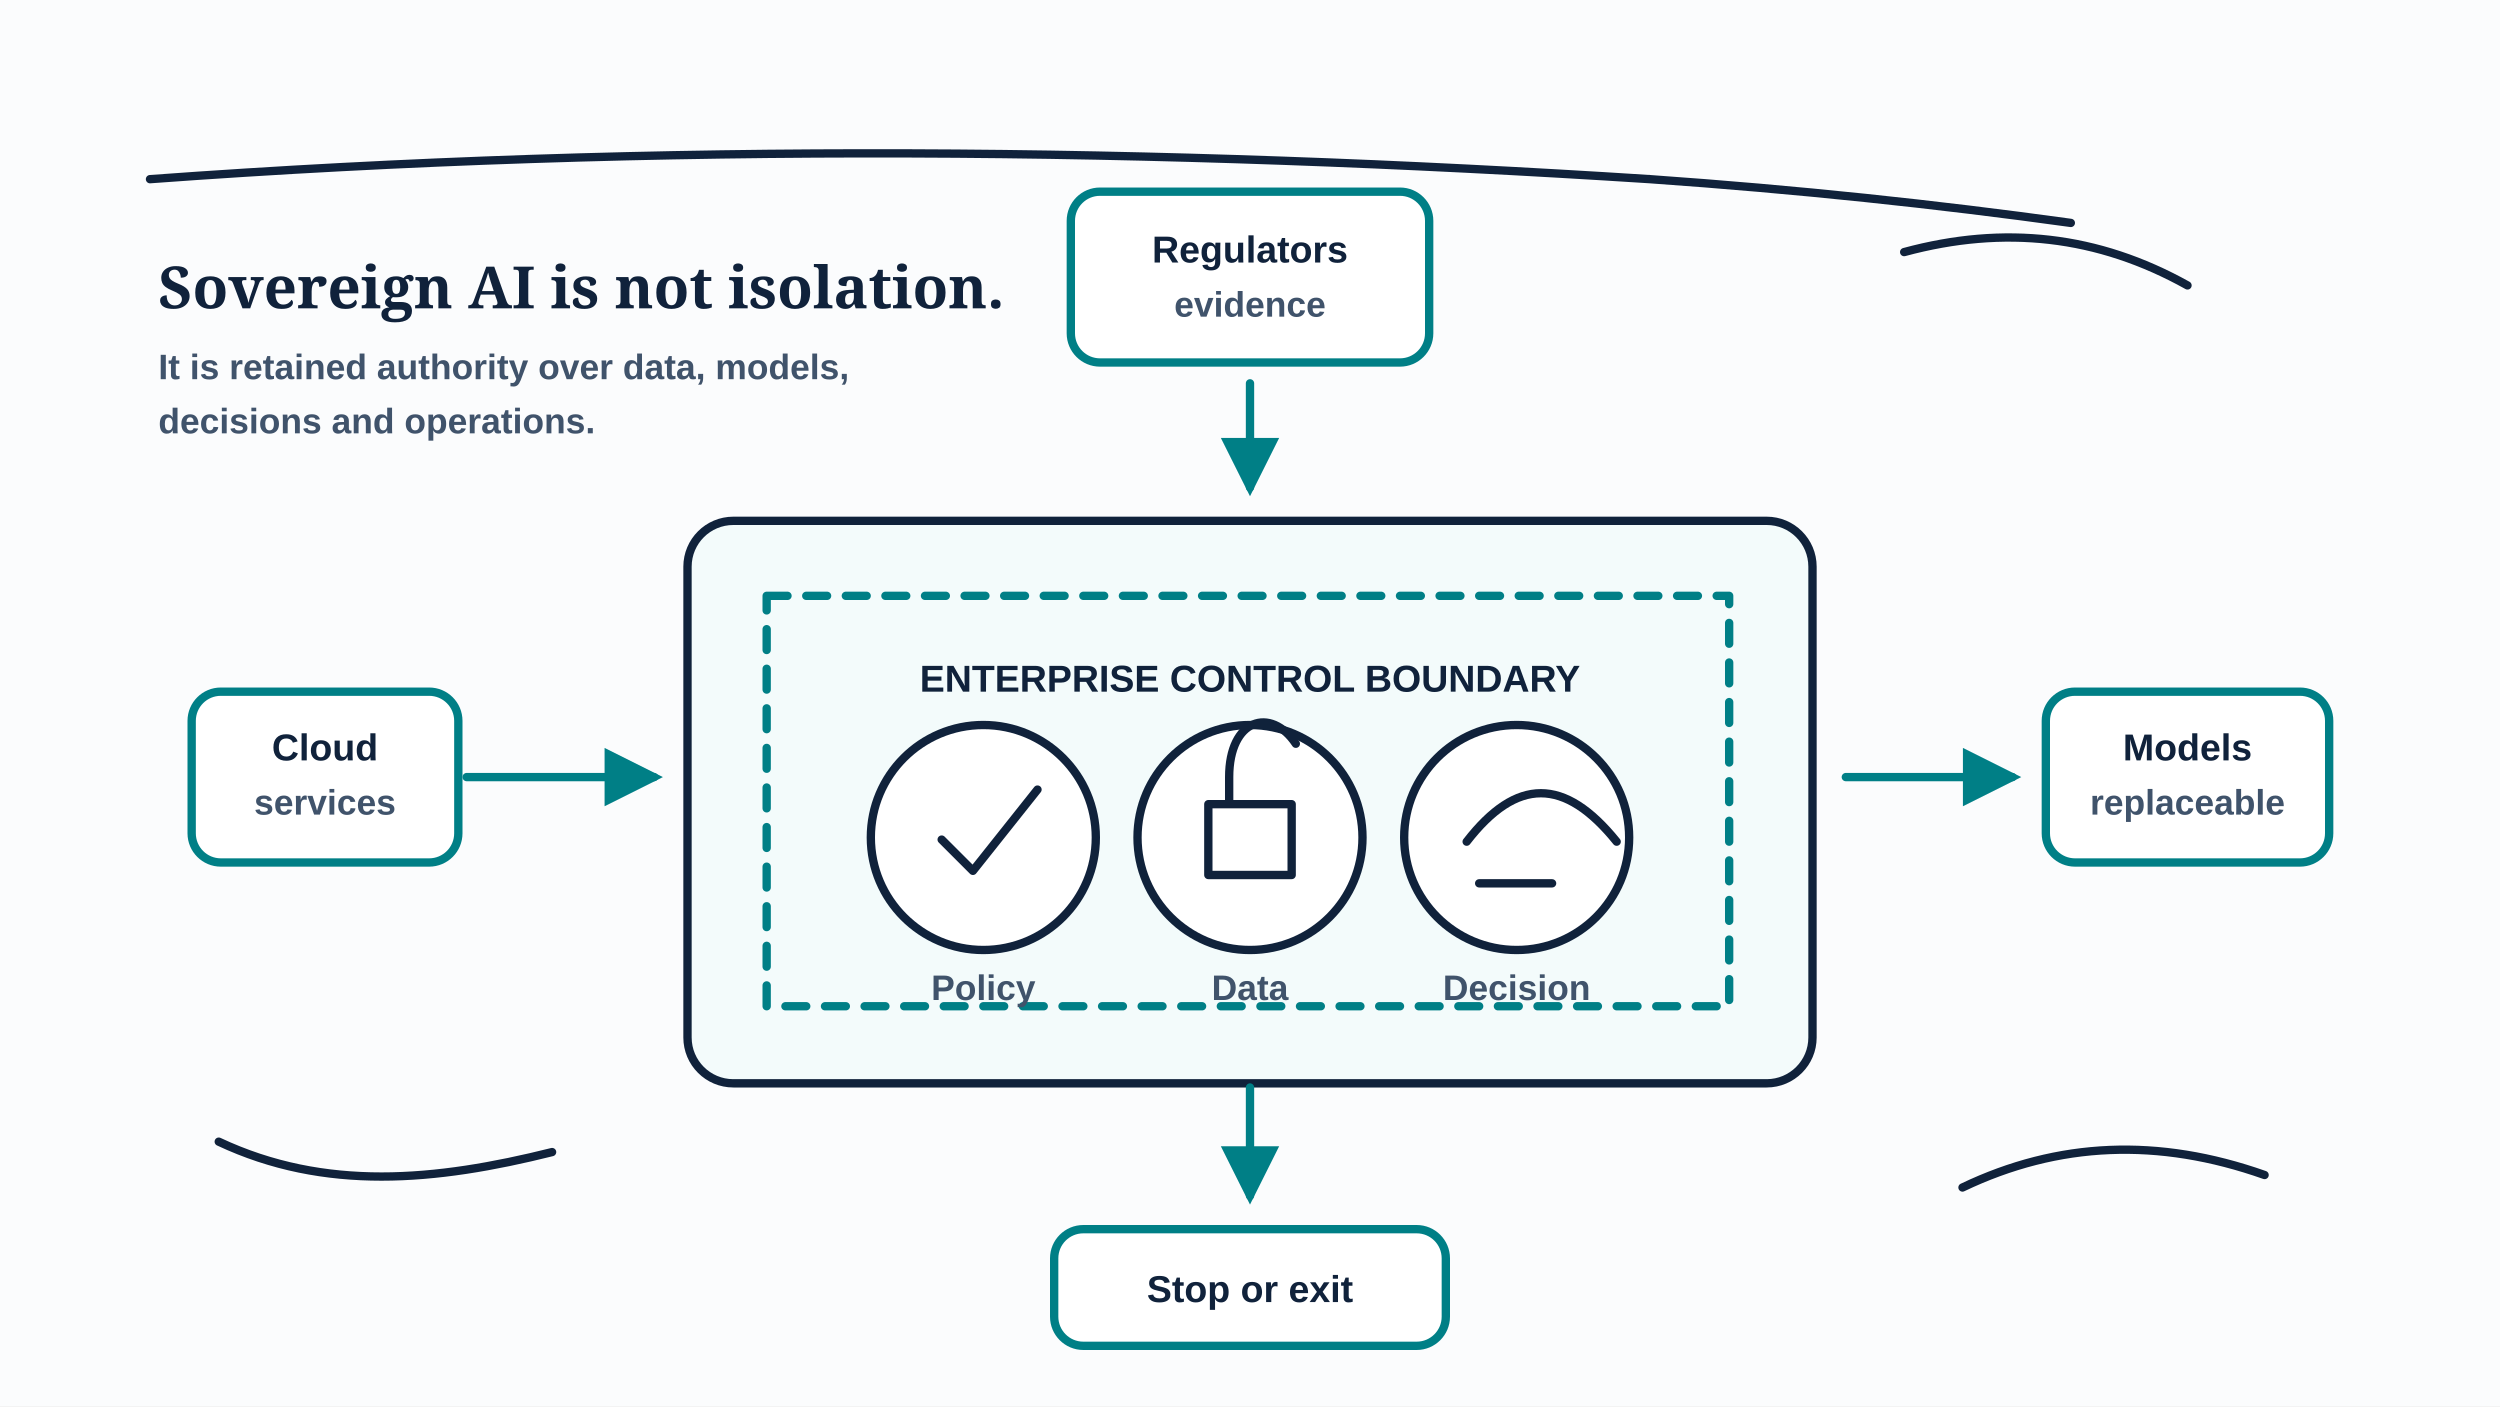
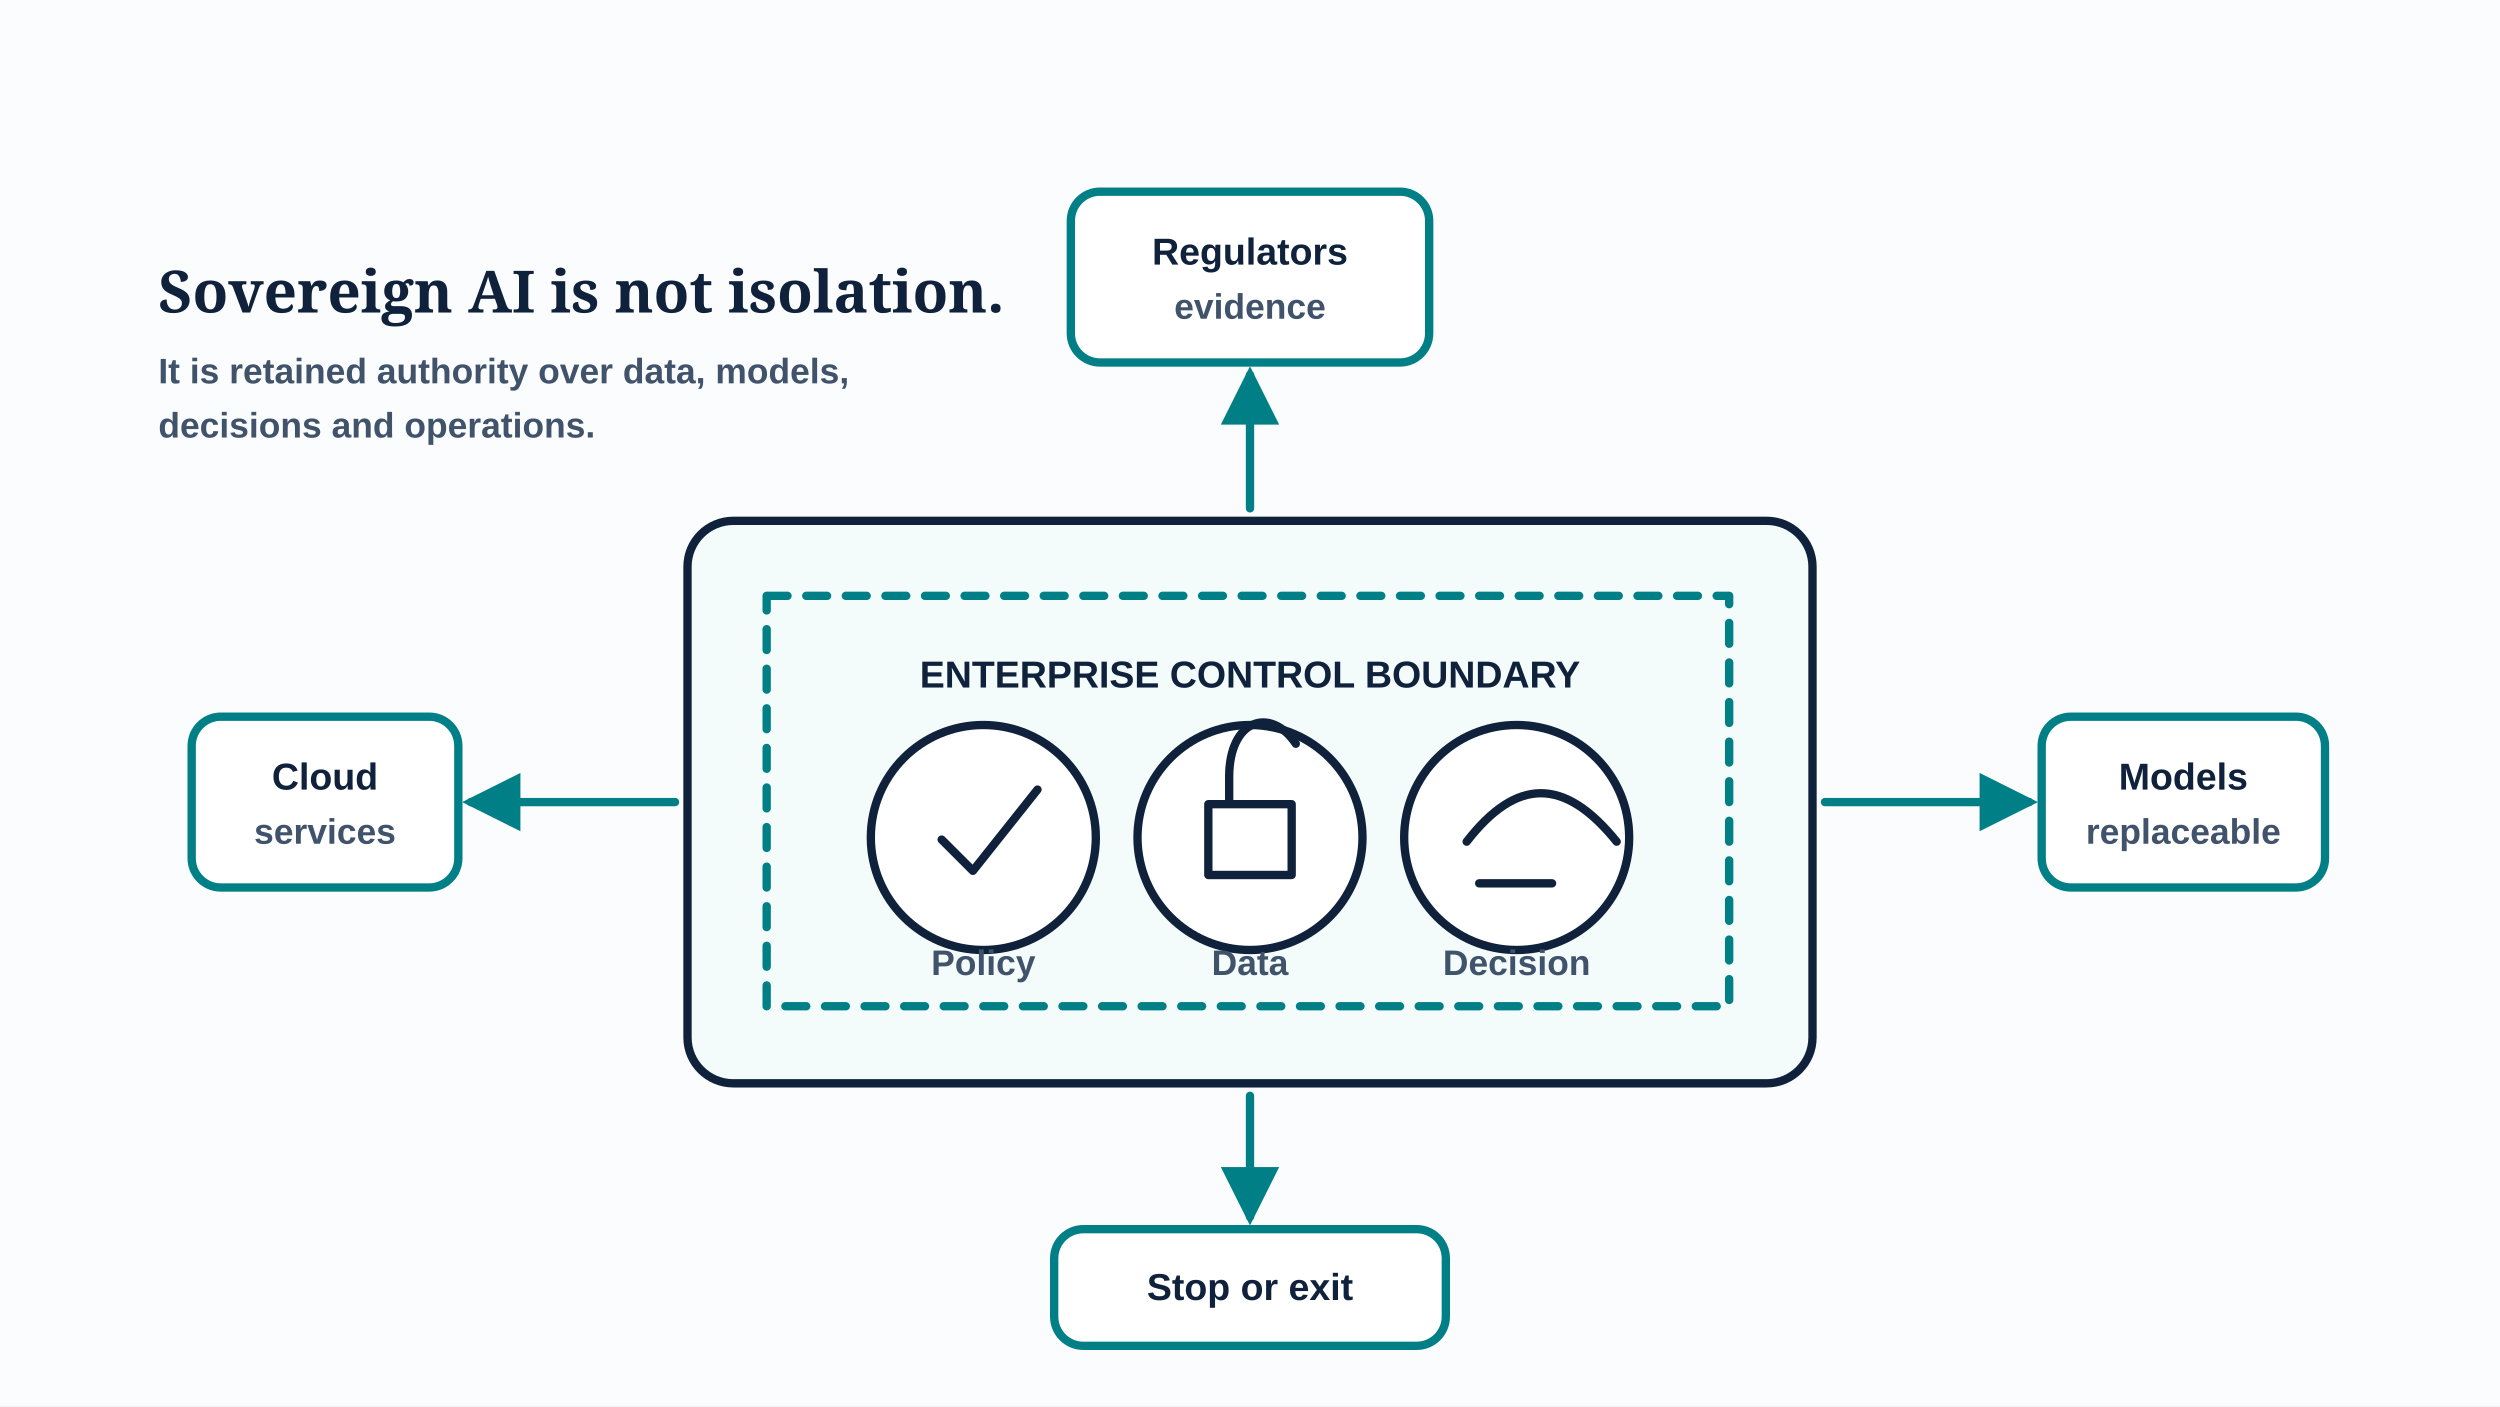
<svg xmlns="http://www.w3.org/2000/svg" width="1200" height="675" viewBox="0 0 1200 675" role="img" aria-labelledby="title desc">
  <defs>
    <style>
-       .paper{fill:#fbfcfd}.ink{stroke:#10223b;stroke-width:4;stroke-linecap:round;stroke-linejoin:round;fill:none}.soft{stroke:#007f86;stroke-width:4;stroke-linecap:round;stroke-linejoin:round;fill:none}.dash{stroke-dasharray:10 9}.fill{fill:#f3fbfb;stroke:#10223b;stroke-width:4}.note{font:700 28px Georgia,serif;fill:#10223b}.small{font:600 17px Arial,sans-serif;fill:#40536b}.label{font:700 18px Arial,sans-serif;fill:#10223b}.muted{fill:#5d6b7d}
+       .paper{fill:#fbfcfd}.ink{stroke:#10223b;stroke-width:4;stroke-linecap:round;stroke-linejoin:round;fill:none}.soft{stroke:#007f86;stroke-width:4;stroke-linecap:round;stroke-linejoin:round;fill:none}.dash{stroke-dasharray:10 9}.fill{fill:#f3fbfb;stroke:#10223b;stroke-width:4}.node{fill:#fff;stroke:#007f86;stroke-width:4}.note{font:700 28px Georgia,serif;fill:#10223b}.small{font:600 17px Arial,sans-serif;fill:#40536b}.label{font:700 18px Arial,sans-serif;fill:#10223b}
    </style>
    <marker id="arrow" viewBox="0 0 10 10" refX="8.5" refY="5" markerWidth="7" markerHeight="7" orient="auto">
      <path d="M0 0l10 5-10 5z" fill="#007f86" />
    </marker>
  </defs>
  <rect class="paper" width="1200" height="675" />
-   <path class="ink" d="M72 86c245-18 487-15 720 0 71 5 137 12 202 21" />
-   <text x="76" y="148" class="note">Sovereign AI is not isolation.</text>
-   <text x="76" y="182" class="small">It is retained authority over data, models,</text>
-   <text x="76" y="208" class="small">decisions and operations.</text>
+   <text x="76" y="150" class="note">Sovereign AI is not isolation.</text>
+   <text x="76" y="184" class="small">It is retained authority over data, models,</text>
+   <text x="76" y="210" class="small">decisions and operations.</text>
  <rect class="fill" x="330" y="250" width="540" height="270" rx="22" />
  <path class="soft dash" d="M368 286h462v197H368z" />
-   <text x="600" y="332" text-anchor="middle" class="label">ENTERPRISE CONTROL BOUNDARY</text>
-   <circle cx="472" cy="402" r="54" fill="#ffffff" stroke="#10223b" stroke-width="4" />
+   <text x="600" y="330" text-anchor="middle" class="label">ENTERPRISE CONTROL BOUNDARY</text>
+   <circle cx="472" cy="402" r="54" fill="#fff" stroke="#10223b" stroke-width="4" />
  <path class="ink" d="M452 403l15 15 31-39" />
-   <text x="472" y="480" text-anchor="middle" class="small">Policy</text>
-   <circle cx="600" cy="402" r="54" fill="#ffffff" stroke="#10223b" stroke-width="4" />
+   <text x="472" y="468" text-anchor="middle" class="small">Policy</text>
+   <circle cx="600" cy="402" r="54" fill="#fff" stroke="#10223b" stroke-width="4" />
  <path class="ink" d="M580 386h40v34h-40zM590 386v-13c0-28 20-34 32-16" />
-   <text x="600" y="480" text-anchor="middle" class="small">Data</text>
-   <circle cx="728" cy="402" r="54" fill="#ffffff" stroke="#10223b" stroke-width="4" />
+   <text x="600" y="468" text-anchor="middle" class="small">Data</text>
+   <circle cx="728" cy="402" r="54" fill="#fff" stroke="#10223b" stroke-width="4" />
  <path class="ink" d="M704 404c24-31 47-31 72 0M710 424h35" />
-   <text x="728" y="480" text-anchor="middle" class="small">Decision</text>
-   <path class="soft" marker-end="url(#arrow)" d="M224 373h90" />
-   <path class="soft" marker-end="url(#arrow)" d="M886 373h80" />
-   <path class="soft" marker-end="url(#arrow)" d="M600 184v50" />
-   <path class="soft" marker-end="url(#arrow)" d="M600 522v52" />
-   <rect x="92" y="332" width="128" height="82" rx="14" fill="#fff" stroke="#007f86" stroke-width="4" />
-   <text x="156" y="365" text-anchor="middle" class="label">Cloud</text>
-   <text x="156" y="391" text-anchor="middle" class="small">services</text>
-   <rect x="982" y="332" width="136" height="82" rx="14" fill="#fff" stroke="#007f86" stroke-width="4" />
-   <text x="1050" y="365" text-anchor="middle" class="label">Models</text>
-   <text x="1050" y="391" text-anchor="middle" class="small">replaceable</text>
-   <rect x="514" y="92" width="172" height="82" rx="14" fill="#fff" stroke="#007f86" stroke-width="4" />
-   <text x="600" y="126" text-anchor="middle" class="label">Regulators</text>
-   <text x="600" y="152" text-anchor="middle" class="small">evidence</text>
-   <rect x="506" y="590" width="188" height="56" rx="14" fill="#fff" stroke="#007f86" stroke-width="4" />
-   <text x="600" y="625" text-anchor="middle" class="label">Stop or exit</text>
-   <path class="ink" d="M105 548c51 24 104 19 160 5M914 121c48-13 93-8 136 16M942 570c46-22 94-24 145-6" />
+   <text x="728" y="468" text-anchor="middle" class="small">Decision</text>
+   <path class="soft" marker-end="url(#arrow)" d="M324 385H226" />
+   <path class="soft" marker-end="url(#arrow)" d="M876 385H974" />
+   <path class="soft" marker-end="url(#arrow)" d="M600 244V180" />
+   <path class="soft" marker-end="url(#arrow)" d="M600 526V584" />
+   <rect class="node" x="92" y="344" width="128" height="82" rx="14" />
+   <text x="156" y="379" text-anchor="middle" class="label">Cloud</text>
+   <text x="156" y="405" text-anchor="middle" class="small">services</text>
+   <rect class="node" x="980" y="344" width="136" height="82" rx="14" />
+   <text x="1048" y="379" text-anchor="middle" class="label">Models</text>
+   <text x="1048" y="405" text-anchor="middle" class="small">replaceable</text>
+   <rect class="node" x="514" y="92" width="172" height="82" rx="14" />
+   <text x="600" y="127" text-anchor="middle" class="label">Regulators</text>
+   <text x="600" y="153" text-anchor="middle" class="small">evidence</text>
+   <rect class="node" x="506" y="590" width="188" height="56" rx="14" />
+   <text x="600" y="624" text-anchor="middle" class="label">Stop or exit</text>
</svg>
